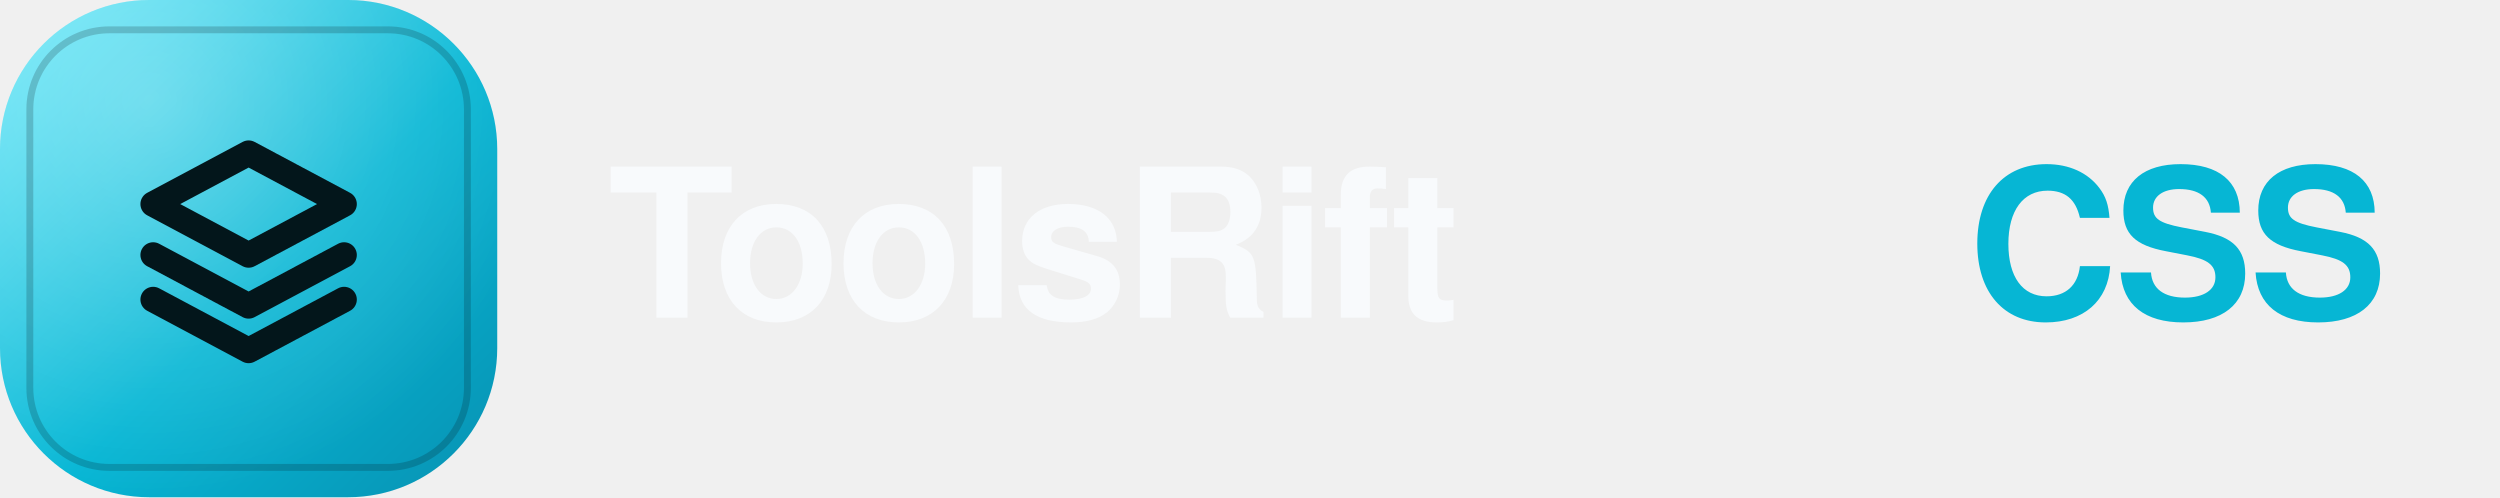
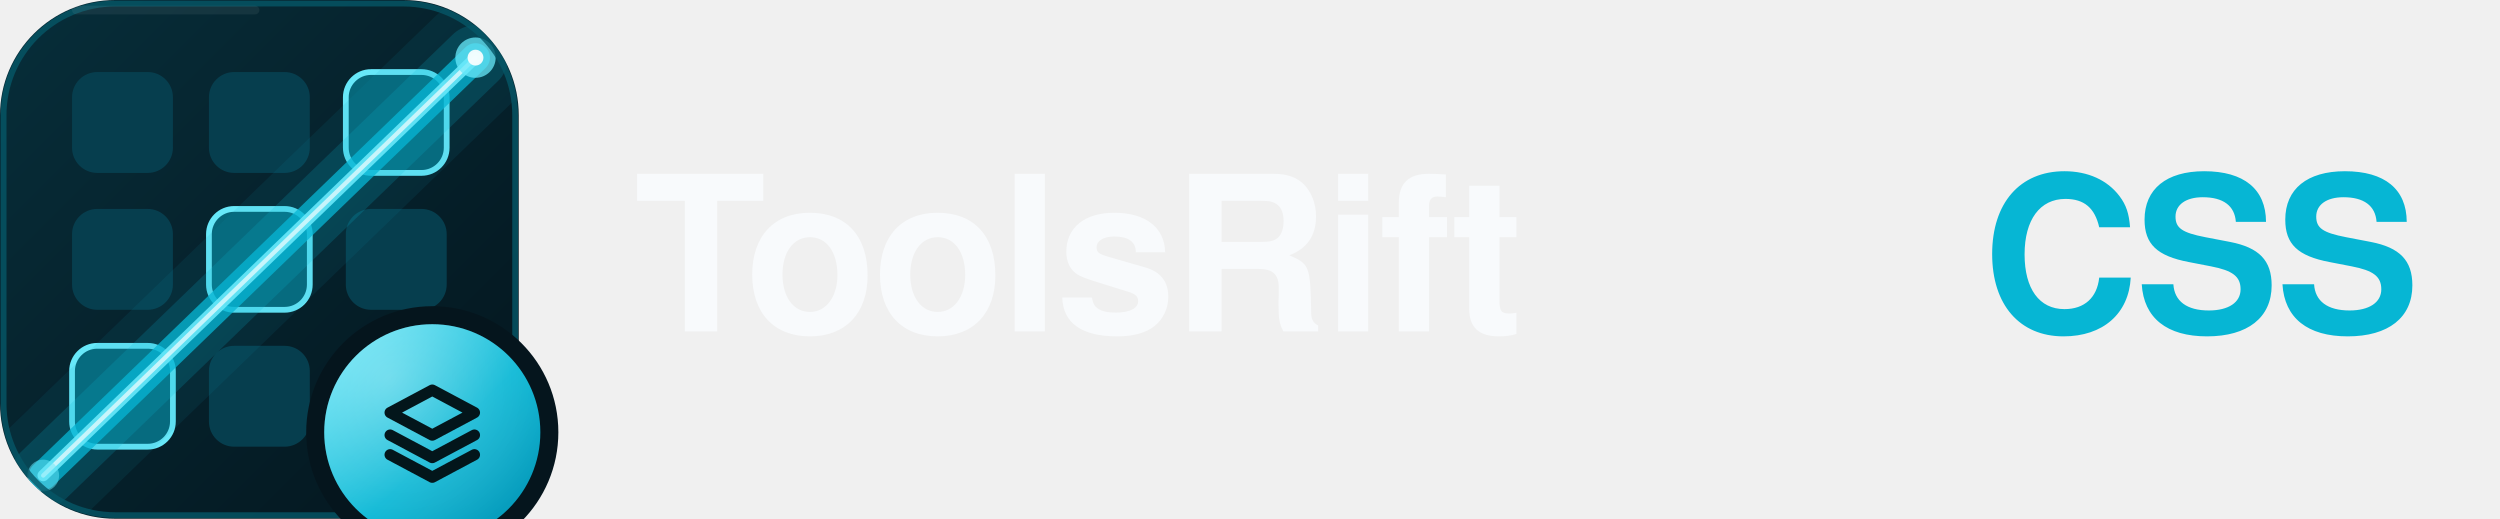
- <svg xmlns="http://www.w3.org/2000/svg" viewBox="0 0 362 72" width="362" height="72" role="img" aria-label="ToolsRift CSS">
+ <svg xmlns="http://www.w3.org/2000/svg" viewBox="0 0 347 72" width="347" height="72" role="img" aria-label="ToolsRift CSS">
  <g>
    <defs>
-       <linearGradient id="l-g" x1="0" y1="0" x2="1" y2="1">
+       <linearGradient id="l-bg" x1="0" y1="0" x2="1" y2="1">
+         <stop offset="0" stop-color="#062e3a" />
+         <stop offset="1" stop-color="#05151d" />
+       </linearGradient>
+       <linearGradient id="l-cg" x1="0" y1="0" x2="1" y2="1">
        <stop offset="0" stop-color="#67E8F9" />
        <stop offset="0.55" stop-color="#06B6D4" />
        <stop offset="1" stop-color="#0891B2" />
      </linearGradient>
-       <radialGradient id="l-hl" cx="0.3" cy="0.2" r="0.8">
-         <stop offset="0" stop-color="#fff" stop-opacity="0.28" />
+       <radialGradient id="l-hl" cx="0.3" cy="0.25" r="0.8">
+         <stop offset="0" stop-color="#fff" stop-opacity="0.3" />
        <stop offset="1" stop-color="#fff" stop-opacity="0" />
      </radialGradient>
      <clipPath id="l-c">
-         <rect width="72" height="72" rx="21.6" />
+         <rect width="72.00" height="72.00" rx="16.00" />
      </clipPath>
    </defs>
+     <rect width="72.00" height="72.00" rx="16.00" fill="url(#l-bg)" />
    <g clip-path="url(#l-c)">
-       <rect width="72" height="72" fill="url(#l-g)" />
-       <rect width="72" height="72" fill="url(#l-hl)" />
-       <rect x="4.32" y="4.32" width="63.36" height="63.36" rx="11.52" fill="none" stroke="#04090C" stroke-opacity="0.18" stroke-width="1" />
+       <rect x="10.00" y="10.00" width="14.00" height="14.00" rx="3.50" fill="#063e4e" />
+       <rect x="29.00" y="10.00" width="14.00" height="14.00" rx="3.50" fill="#063e4e" />
+       <rect x="48.00" y="10.00" width="14.00" height="14.00" rx="3.50" fill="#063e4e" />
+       <rect x="10.00" y="29.00" width="14.00" height="14.00" rx="3.50" fill="#063e4e" />
+       <rect x="29.00" y="29.00" width="14.00" height="14.00" rx="3.50" fill="#063e4e" />
+       <rect x="48.00" y="29.00" width="14.00" height="14.00" rx="3.50" fill="#063e4e" />
+       <rect x="10.00" y="48.00" width="14.00" height="14.00" rx="3.50" fill="#063e4e" />
+       <rect x="29.00" y="48.00" width="14.00" height="14.00" rx="3.50" fill="#063e4e" />
+       <rect x="48.00" y="48.00" width="14.00" height="14.00" rx="3.50" fill="#063e4e" />
+       <rect x="48.00" y="10.00" width="14.00" height="14.00" rx="3.50" fill="#06677a" stroke="#67E8F9" stroke-width="0.80" />
+       <rect x="29.00" y="29.00" width="14.00" height="14.00" rx="3.50" fill="#06677a" stroke="#67E8F9" stroke-width="0.80" />
+       <rect x="10.00" y="48.00" width="14.00" height="14.00" rx="3.50" fill="#06677a" stroke="#67E8F9" stroke-width="0.80" />
+       <g class="tr-rift">
+         <line x1="66.00" y1="8.00" x2="6.00" y2="66.00" stroke="#0891B2" stroke-width="16.00" stroke-linecap="round" opacity="0.1" />
+         <line x1="66.00" y1="8.00" x2="6.00" y2="66.00" stroke="#06B6D4" stroke-width="9.00" stroke-linecap="round" opacity="0.18" />
+         <line x1="66.00" y1="8.00" x2="6.00" y2="66.00" stroke="#06B6D4" stroke-width="4.00" stroke-linecap="round" opacity="0.75" />
+         <line x1="66.00" y1="8.00" x2="6.00" y2="66.00" stroke="#67E8F9" stroke-width="1.60" stroke-linecap="round" opacity="0.9" />
+         <line x1="66.00" y1="8.00" x2="6.00" y2="66.00" stroke="#FFFFFF" stroke-width="0.60" stroke-linecap="round" opacity="0.65" />
+       </g>
+       <circle cx="66.00" cy="8.00" r="2.80" fill="#67E8F9" opacity="0.75" />
+       <circle cx="66.00" cy="8.00" r="1.10" fill="#fff" opacity="0.9" />
+       <circle cx="6.00" cy="66.00" r="2.20" fill="#67E8F9" opacity="0.5" />
    </g>
-     <g transform="translate(12.96 12.96) scale(0.4608)" color="#03161B">
+     <rect x="0.50" y="0.50" width="71.00" height="71.00" rx="15.50" fill="none" stroke="#055666" stroke-width="0.80" opacity="0.8" />
+     <rect x="10.00" y="0.80" width="26.00" height="1.20" rx="0.60" fill="#fff" opacity="0.06" />
+     <circle cx="60.00" cy="60.00" r="17.50" fill="#05151d" />
+     <circle cx="60.00" cy="60.00" r="15.00" fill="url(#l-cg)" />
+     <circle cx="60.00" cy="60.00" r="15.00" fill="url(#l-hl)" />
+     <g transform="translate(50.25 50.25) scale(0.195)" color="#03161B">
      <path d="M50 20l30 16-30 16-30-16z" fill="none" stroke="currentColor" stroke-width="8" stroke-linecap="round" stroke-linejoin="round" />
      <path d="M20 52l30 16 30-16M20 66l30 16 30-16" fill="none" stroke="currentColor" stroke-width="8" stroke-linecap="round" stroke-linejoin="round" />
    </g>
  </g>
  <text x="88" y="46" font-family="Sora, 'Segoe UI', system-ui, -apple-system, Helvetica, Arial, sans-serif" font-weight="800" font-size="30" letter-spacing="-0.6" fill="#F8FAFC">ToolsRift</text>
-   <text x="285" y="46" font-family="Sora, 'Segoe UI', system-ui, -apple-system, Helvetica, Arial, sans-serif" font-weight="800" font-size="30" letter-spacing="-0.6" fill="#06B6D4">CSS</text>
+   <text x="275.2" y="46" font-family="Sora, 'Segoe UI', system-ui, -apple-system, Helvetica, Arial, sans-serif" font-weight="800" font-size="30" letter-spacing="-0.6" fill="#06B6D4">CSS</text>
</svg>
